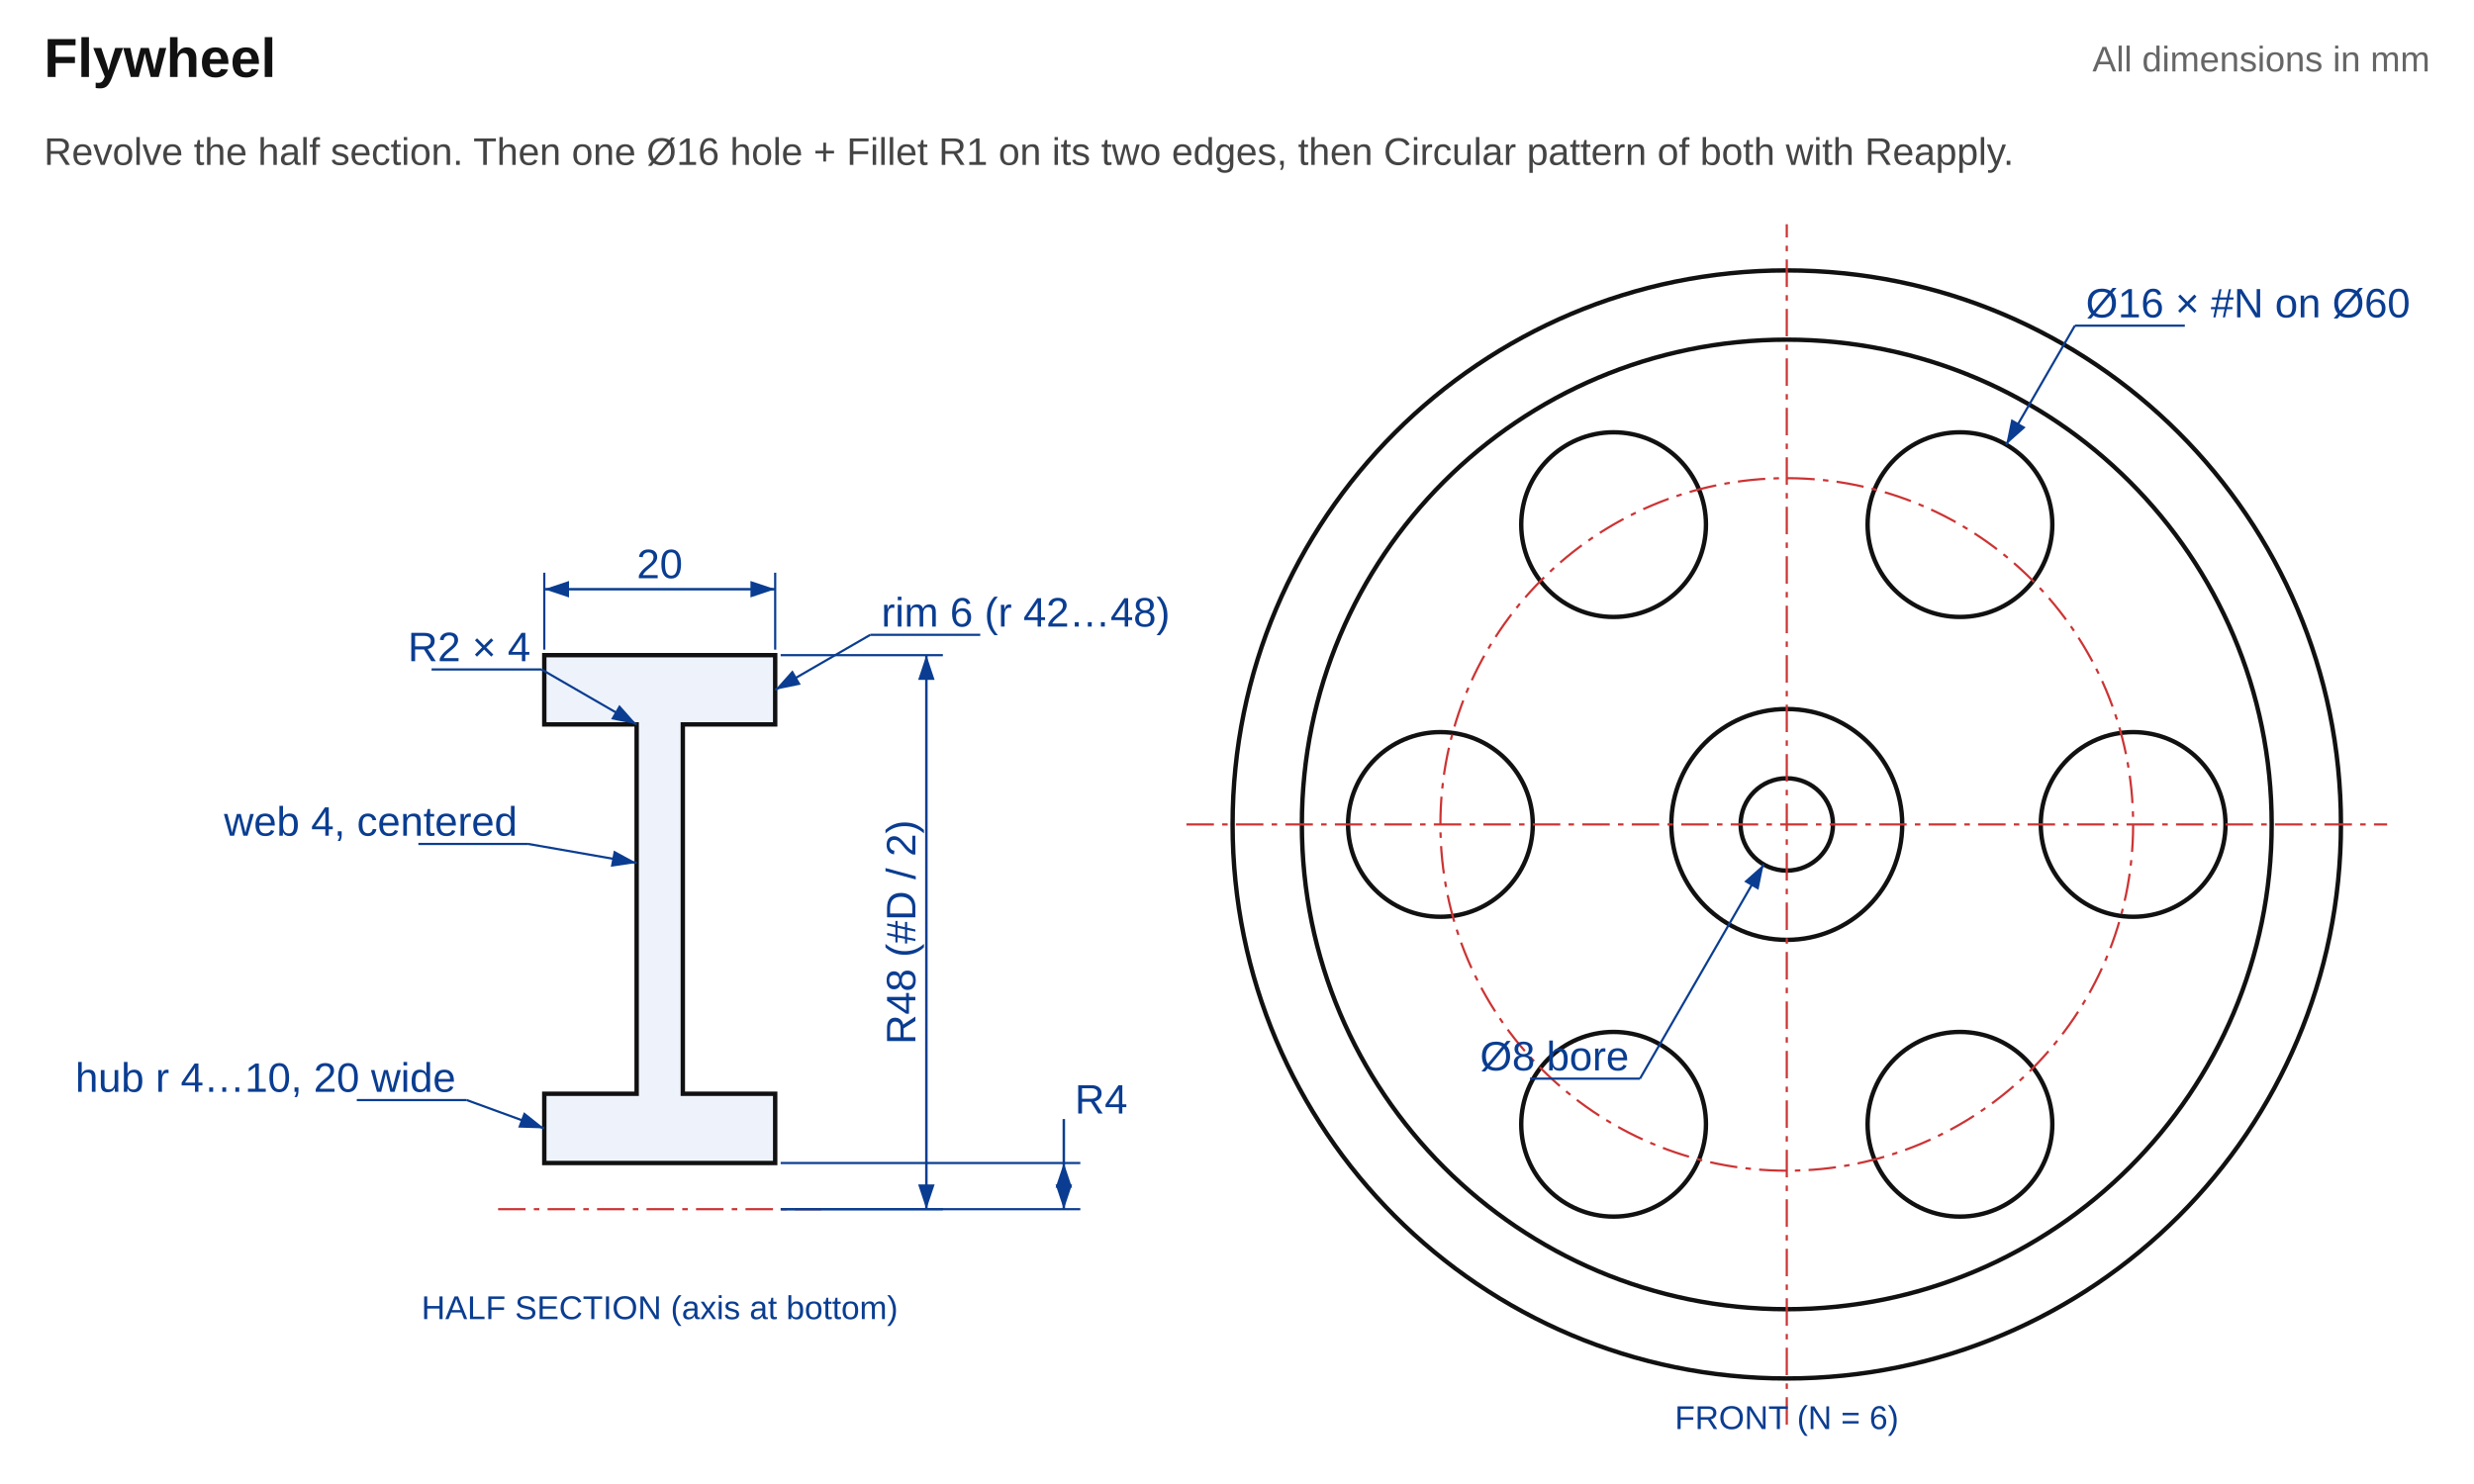
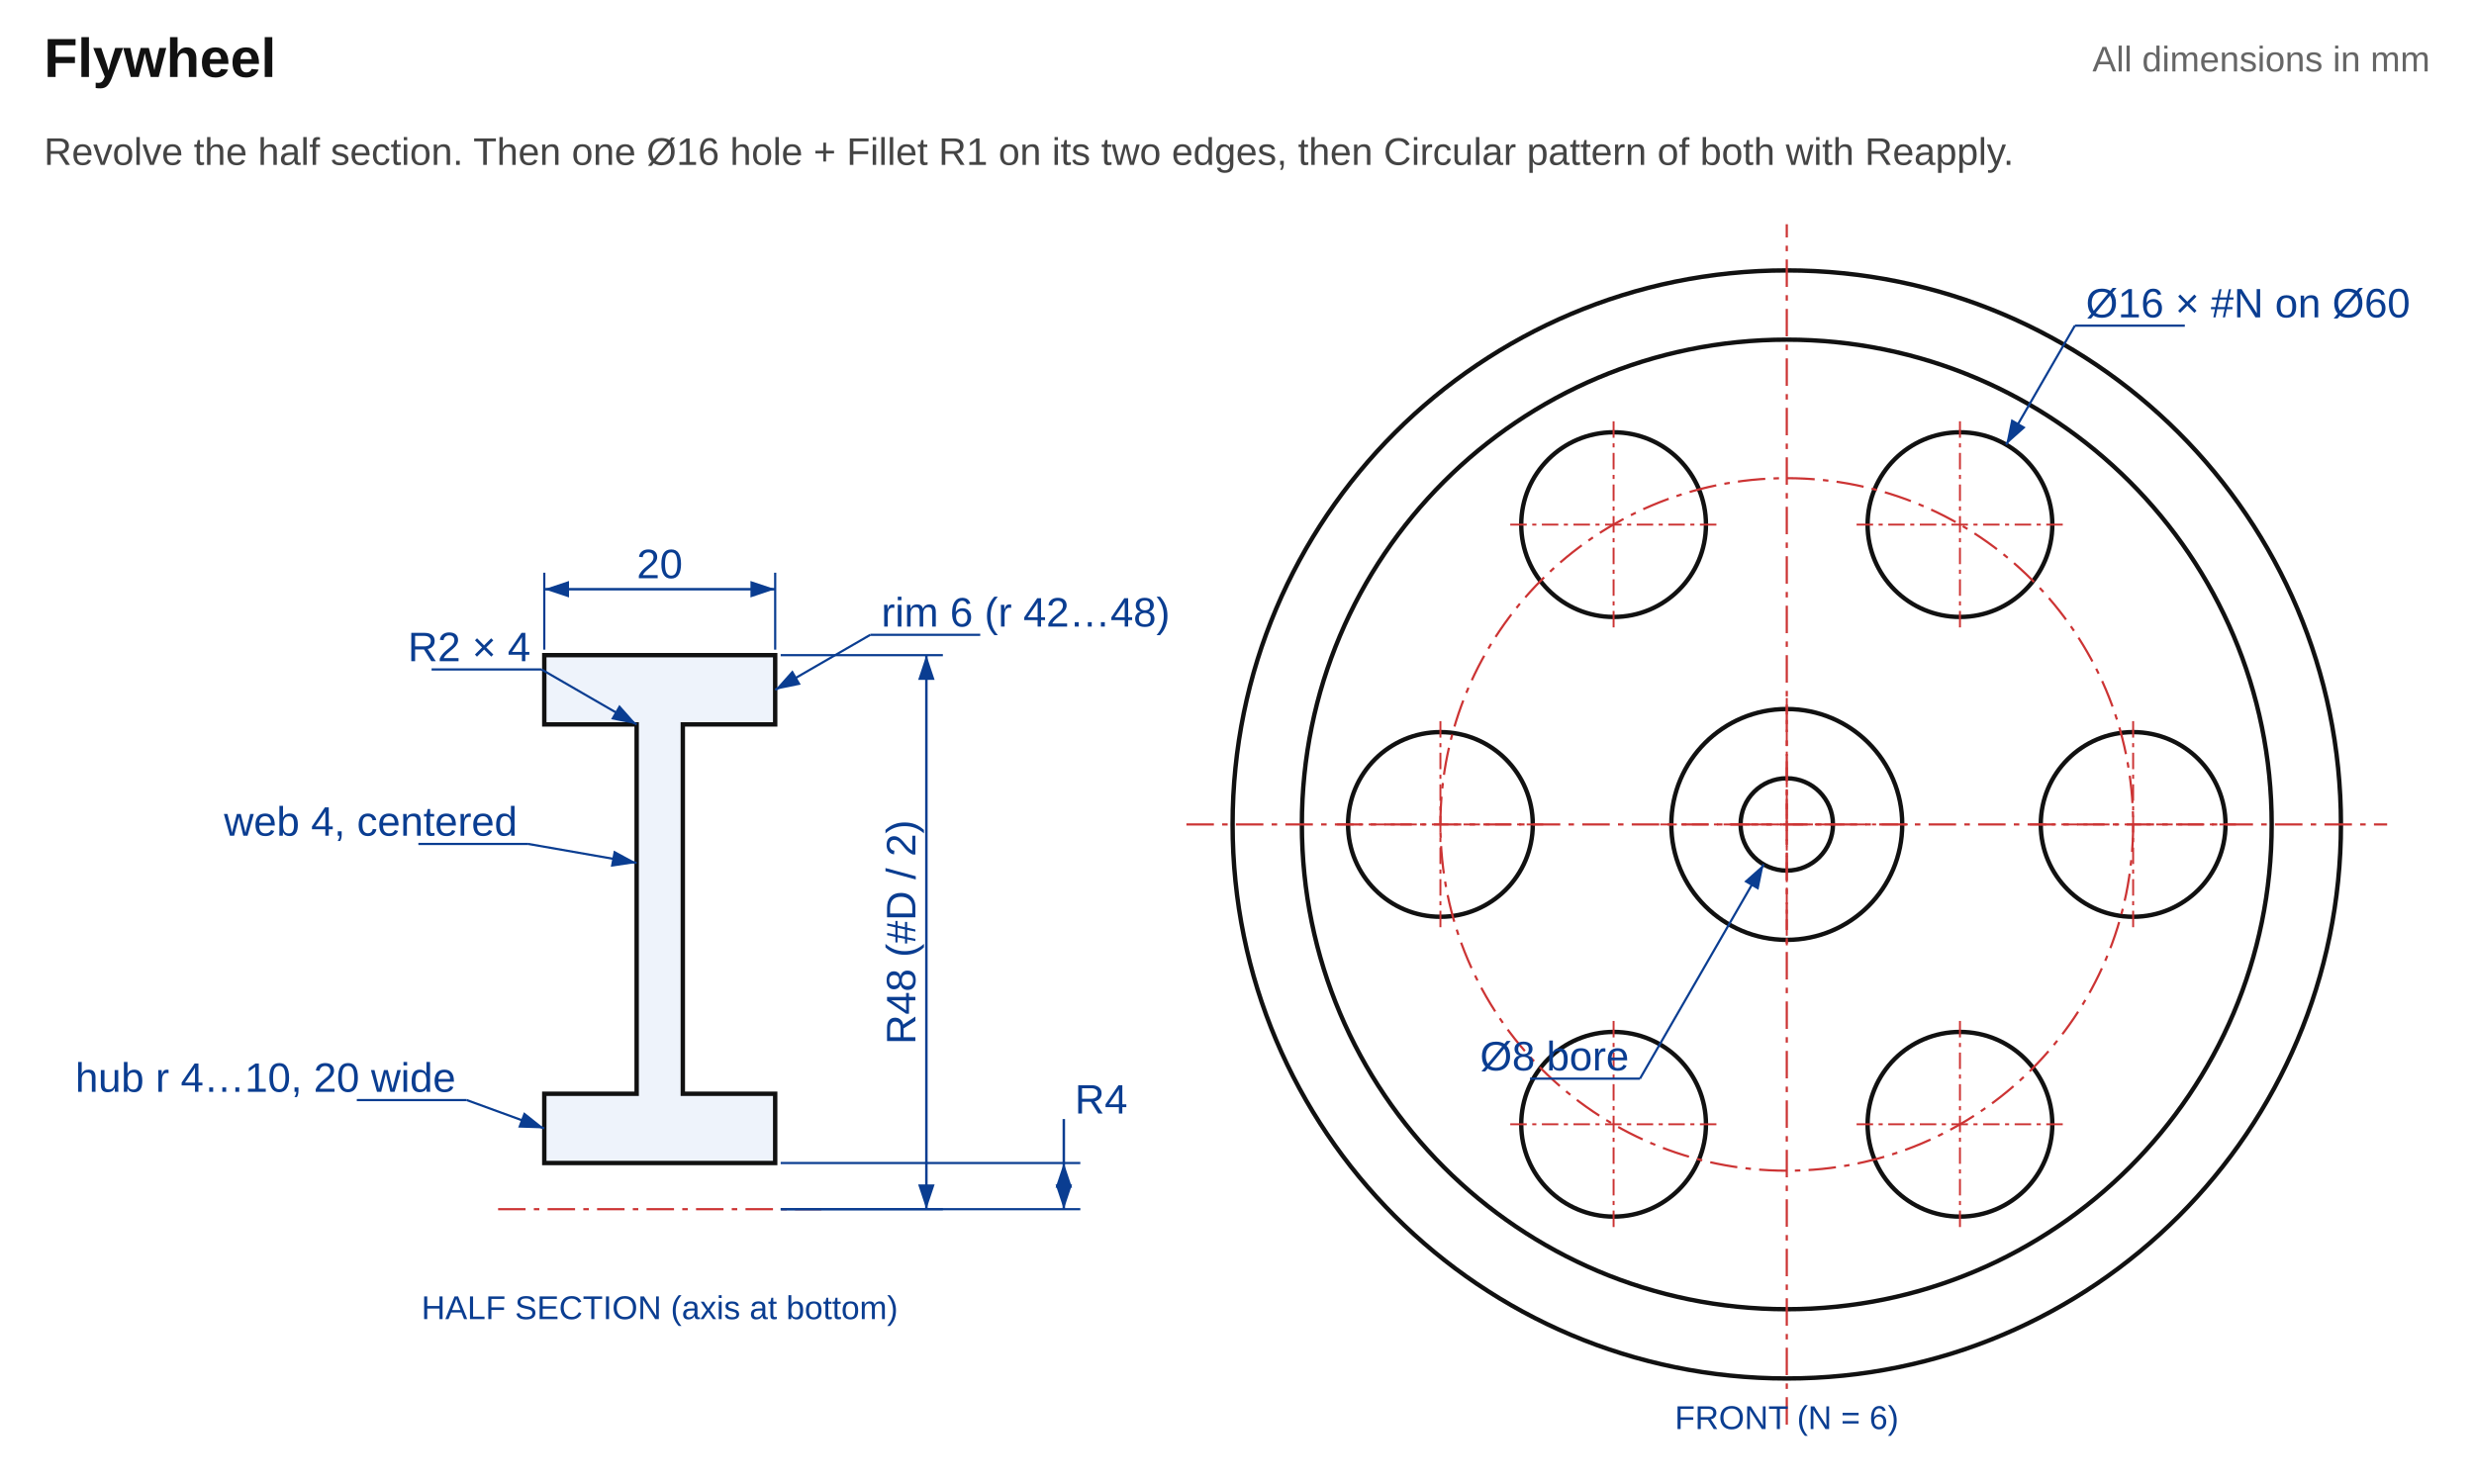
<svg xmlns="http://www.w3.org/2000/svg" viewBox="0 0 900 540" width="900" height="540">
  <rect width="100%" height="100%" fill="white" />
  <text x="16" y="28" font-size="20" font-weight="bold" font-family="Arial,Helvetica,sans-serif" fill="#111">Flywheel</text>
  <text x="884" y="26" font-size="13" text-anchor="end" font-family="Arial,Helvetica,sans-serif" fill="#666">All dimensions in mm</text>
  <polygon points="198.0,423.2 198.0,398.0 231.6,398.0 231.6,263.6 198.0,263.6 198.0,238.4 282.0,238.4 282.0,263.6 248.4,263.6 248.4,398.0 282.0,398.0 282.0,423.2" fill="#eef3fb" stroke="#111" stroke-width="1.6" />
  <line x1="181.2" y1="440.0" x2="298.8" y2="440.0" stroke="#c33" stroke-width="0.8" stroke-dasharray="10 3 2 3" />
  <line x1="198.0" y1="236.4" x2="198.0" y2="208.4" stroke="#0a3d91" stroke-width="0.8" />
  <line x1="282.0" y1="236.4" x2="282.0" y2="208.4" stroke="#0a3d91" stroke-width="0.8" />
  <line x1="198.0" y1="214.4" x2="282.0" y2="214.4" stroke="#0a3d91" stroke-width="0.9" />
  <polygon points="198.0,214.4 207.0,211.4 207.0,217.4" fill="#0a3d91" />
  <polygon points="282.0,214.4 273.0,217.4 273.0,211.4" fill="#0a3d91" />
  <text x="240.0" y="210.4" font-size="15" font-family="Arial,Helvetica,sans-serif" text-anchor="middle" fill="#0a3d91">20</text>
  <line x1="284.0" y1="440.0" x2="343.0" y2="440.0" stroke="#0a3d91" stroke-width="0.8" />
  <line x1="284.0" y1="238.4" x2="343.0" y2="238.4" stroke="#0a3d91" stroke-width="0.8" />
  <line x1="337.0" y1="440.0" x2="337.0" y2="238.4" stroke="#0a3d91" stroke-width="0.9" />
  <polygon points="337.0,440.0 334.0,431.0 340.0,431.0" fill="#0a3d91" />
  <polygon points="337.0,238.4 340.0,247.4 334.0,247.4" fill="#0a3d91" />
  <text x="333.0" y="339.2" font-size="15" font-family="Arial,Helvetica,sans-serif" text-anchor="middle" fill="#0a3d91" transform="rotate(-90.0 333.0 339.2)">R48 (#D / 2)</text>
  <line x1="284.0" y1="440.0" x2="393.0" y2="440.0" stroke="#0a3d91" stroke-width="0.8" />
  <line x1="284.0" y1="423.2" x2="393.0" y2="423.2" stroke="#0a3d91" stroke-width="0.8" />
  <line x1="387.0" y1="440.0" x2="387.0" y2="423.2" stroke="#0a3d91" stroke-width="0.9" />
  <polygon points="387.0,440.0 384.0,431.0 390.0,431.0" fill="#0a3d91" />
  <polygon points="387.0,423.2 390.0,432.2 384.0,432.2" fill="#0a3d91" />
  <line x1="387.0" y1="423.2" x2="387.0" y2="407.2" stroke="#0a3d91" stroke-width="0.9" />
  <text x="391.0" y="405.2" font-size="15" font-family="Arial,Helvetica,sans-serif" text-anchor="start" fill="#0a3d91">R4</text>
  <line x1="231.6" y1="314.0" x2="192.2" y2="307.1" stroke="#0a3d91" stroke-width="0.8" />
  <polygon points="231.6,314.0 222.2,315.4 223.3,309.5" fill="#0a3d91" />
  <line x1="192.2" y1="307.1" x2="152.2" y2="307.1" stroke="#0a3d91" stroke-width="0.8" />
  <text x="188.2" y="304.1" font-size="15" font-family="Arial,Helvetica,sans-serif" text-anchor="end" fill="#0a3d91">web 4, centered</text>
  <line x1="282.0" y1="251.0" x2="316.6" y2="231.0" stroke="#0a3d91" stroke-width="0.8" />
  <polygon points="282.0,251.0 288.3,243.9 291.3,249.1" fill="#0a3d91" />
  <line x1="316.6" y1="231.0" x2="356.6" y2="231.0" stroke="#0a3d91" stroke-width="0.8" />
  <text x="320.6" y="228.0" font-size="15" font-family="Arial,Helvetica,sans-serif" text-anchor="start" fill="#0a3d91">rim 6 (r 42…48)</text>
  <line x1="198.0" y1="410.6" x2="169.8" y2="400.3" stroke="#0a3d91" stroke-width="0.8" />
  <polygon points="198.0,410.6 188.5,410.3 190.6,404.7" fill="#0a3d91" />
  <line x1="169.8" y1="400.3" x2="129.8" y2="400.3" stroke="#0a3d91" stroke-width="0.8" />
  <text x="165.8" y="397.3" font-size="15" font-family="Arial,Helvetica,sans-serif" text-anchor="end" fill="#0a3d91">hub r 4…10, 20 wide</text>
  <line x1="231.6" y1="263.6" x2="197.0" y2="243.6" stroke="#0a3d91" stroke-width="0.8" />
  <polygon points="231.6,263.6 222.3,261.7 225.3,256.5" fill="#0a3d91" />
  <line x1="197.0" y1="243.6" x2="157.0" y2="243.6" stroke="#0a3d91" stroke-width="0.8" />
  <text x="193.0" y="240.6" font-size="15" font-family="Arial,Helvetica,sans-serif" text-anchor="end" fill="#0a3d91">R2 × 4</text>
  <text x="240.0" y="480.0" font-size="12" font-family="Arial,Helvetica,sans-serif" text-anchor="middle" fill="#0a3d91">HALF SECTION (axis at bottom)</text>
  <circle cx="650.0" cy="300.0" r="201.6" fill="none" stroke="#111" stroke-width="1.6" />
  <circle cx="650.0" cy="300.0" r="176.4" fill="none" stroke="#111" stroke-width="1.6" />
  <circle cx="650.0" cy="300.0" r="42.0" fill="none" stroke="#111" stroke-width="1.6" />
+   <g stroke="#c33" stroke-width="0.7" stroke-dasharray="6 2 1.5 2">
+     <line x1="604.0" y1="300.0" x2="696.0" y2="300.0" />
+     <line x1="650.0" y1="254.0" x2="650.0" y2="346.0" />
+   </g>
  <circle cx="650.0" cy="300.0" r="16.8" fill="none" stroke="#111" stroke-width="1.6" />
+   <g stroke="#c33" stroke-width="0.7" stroke-dasharray="6 2 1.5 2">
+     <line x1="629.2" y1="300.0" x2="670.8" y2="300.0" />
+     <line x1="650.0" y1="279.2" x2="650.0" y2="320.8" />
+   </g>
  <circle cx="776.0" cy="300.0" r="33.6" fill="none" stroke="#111" stroke-width="1.6" />
+   <g stroke="#c33" stroke-width="0.7" stroke-dasharray="6 2 1.5 2">
+     <line x1="738.4" y1="300.0" x2="813.6" y2="300.0" />
+     <line x1="776.0" y1="262.4" x2="776.0" y2="337.6" />
+   </g>
  <circle cx="713.0" cy="190.9" r="33.6" fill="none" stroke="#111" stroke-width="1.6" />
+   <g stroke="#c33" stroke-width="0.7" stroke-dasharray="6 2 1.5 2">
+     <line x1="675.4" y1="190.9" x2="750.6" y2="190.9" />
+     <line x1="713.0" y1="153.3" x2="713.0" y2="228.5" />
+   </g>
  <circle cx="587.0" cy="190.9" r="33.6" fill="none" stroke="#111" stroke-width="1.6" />
+   <g stroke="#c33" stroke-width="0.7" stroke-dasharray="6 2 1.5 2">
+     <line x1="549.4" y1="190.9" x2="624.6" y2="190.9" />
+     <line x1="587.0" y1="153.3" x2="587.0" y2="228.5" />
+   </g>
  <circle cx="524.0" cy="300.0" r="33.6" fill="none" stroke="#111" stroke-width="1.6" />
+   <g stroke="#c33" stroke-width="0.7" stroke-dasharray="6 2 1.5 2">
+     <line x1="486.4" y1="300.0" x2="561.6" y2="300.0" />
+     <line x1="524.0" y1="262.4" x2="524.0" y2="337.6" />
+   </g>
  <circle cx="587.0" cy="409.1" r="33.6" fill="none" stroke="#111" stroke-width="1.6" />
+   <g stroke="#c33" stroke-width="0.7" stroke-dasharray="6 2 1.5 2">
+     <line x1="549.4" y1="409.1" x2="624.6" y2="409.1" />
+     <line x1="587.0" y1="371.5" x2="587.0" y2="446.7" />
+   </g>
  <circle cx="713.0" cy="409.1" r="33.6" fill="none" stroke="#111" stroke-width="1.6" />
+   <g stroke="#c33" stroke-width="0.7" stroke-dasharray="6 2 1.5 2">
+     <line x1="675.4" y1="409.1" x2="750.6" y2="409.1" />
+     <line x1="713.0" y1="371.5" x2="713.0" y2="446.7" />
+   </g>
  <circle cx="650" cy="300" r="126.0" fill="none" stroke="#c33" stroke-width="0.8" stroke-dasharray="10 3 2 3" />
  <line x1="431.6" y1="300.0" x2="868.4" y2="300.0" stroke="#c33" stroke-width="0.8" stroke-dasharray="10 3 2 3" />
  <line x1="650.0" y1="518.4" x2="650.0" y2="81.6" stroke="#c33" stroke-width="0.8" stroke-dasharray="10 3 2 3" />
  <line x1="729.8" y1="161.8" x2="754.8" y2="118.5" stroke="#0a3d91" stroke-width="0.8" />
  <polygon points="729.8,161.8 731.7,152.5 736.9,155.5" fill="#0a3d91" />
  <line x1="754.8" y1="118.5" x2="794.8" y2="118.5" stroke="#0a3d91" stroke-width="0.8" />
  <text x="758.8" y="115.5" font-size="15" font-family="Arial,Helvetica,sans-serif" text-anchor="start" fill="#0a3d91">Ø16 × #N on Ø60</text>
  <line x1="641.6" y1="314.5" x2="596.6" y2="392.5" stroke="#0a3d91" stroke-width="0.8" />
  <polygon points="641.6,314.5 639.7,323.8 634.5,320.8" fill="#0a3d91" />
  <line x1="596.6" y1="392.5" x2="556.6" y2="392.5" stroke="#0a3d91" stroke-width="0.8" />
  <text x="592.6" y="389.5" font-size="15" font-family="Arial,Helvetica,sans-serif" text-anchor="end" fill="#0a3d91">Ø8 bore</text>
  <text x="650.0" y="520.0" font-size="12" font-family="Arial,Helvetica,sans-serif" text-anchor="middle" fill="#0a3d91">FRONT (N = 6)</text>
  <text x="16" y="60" font-size="14" font-family="Arial,Helvetica,sans-serif" fill="#444">Revolve the half section. Then one Ø16 hole + Fillet R1 on its two edges, then Circular pattern of both with Reapply.</text>
</svg>
